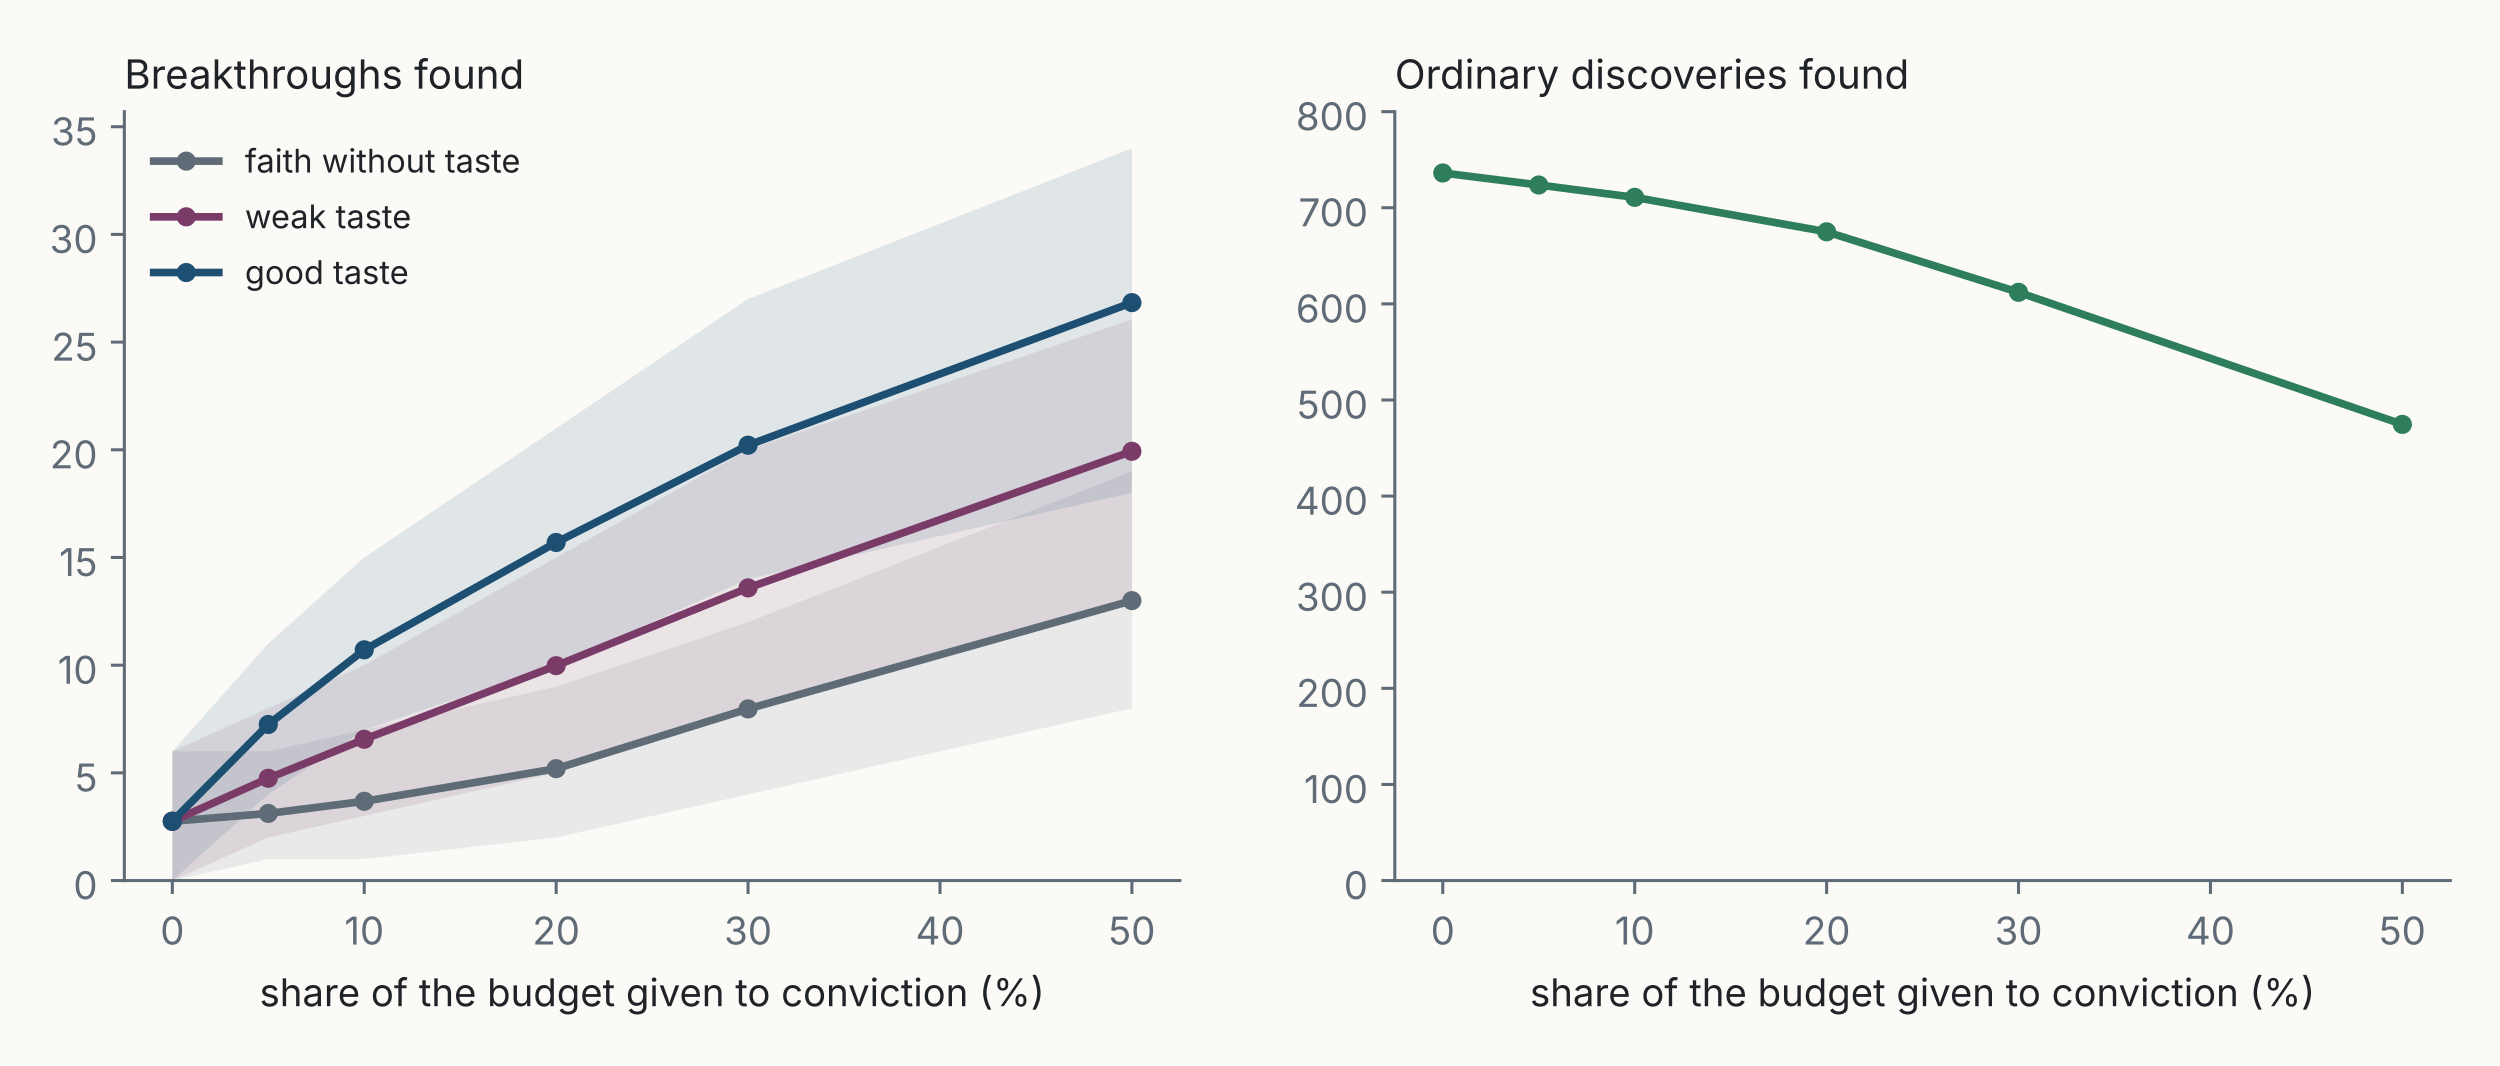
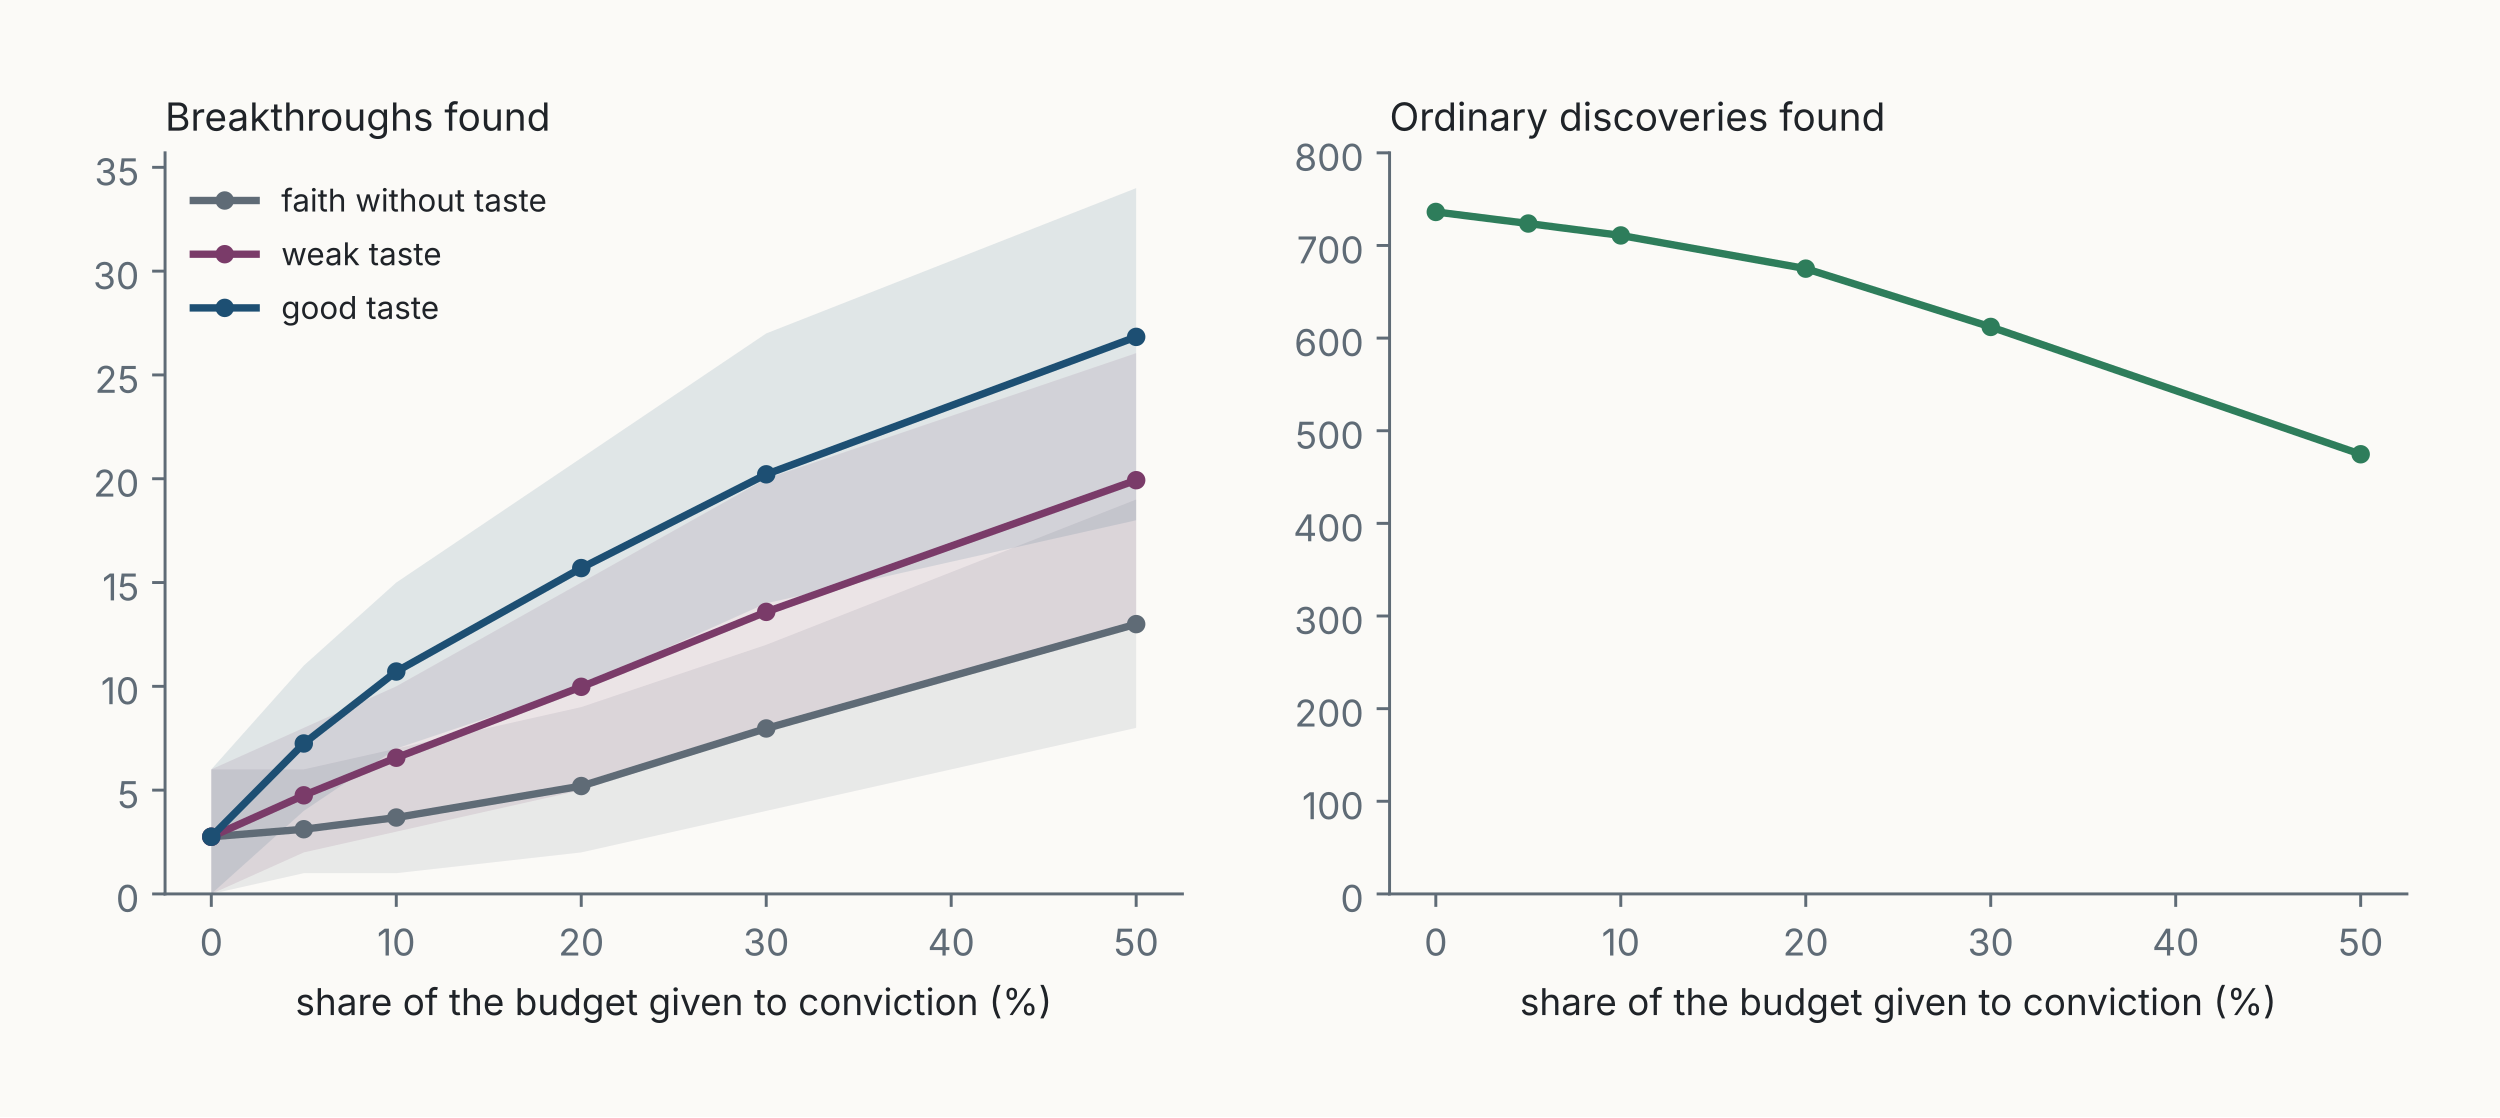
- <svg xmlns="http://www.w3.org/2000/svg" xmlns:xlink="http://www.w3.org/1999/xlink" width="652.318pt" height="277.92pt" viewBox="0 0 652.318 277.92" version="1.1">
+ <svg xmlns="http://www.w3.org/2000/svg" xmlns:xlink="http://www.w3.org/1999/xlink" width="676.798pt" height="302.4pt" viewBox="0 0 676.798 302.4" version="1.1">
  <defs>
    <style type="text/css">*{stroke-linejoin: round; stroke-linecap: butt}</style>
  </defs>
  <g id="figure_1">
    <g id="patch_1">
-       <path d="M 0 277.92  L 652.318 277.92  L 652.318 0  L 0 0  z " style="fill: #fbfaf7" />
+       <path d="M 0 302.4  L 676.798 302.4  L 676.798 0  L 0 0  z " style="fill: #fbfaf7" />
    </g>
    <g id="axes_1">
      <g id="patch_2">
-         <path d="M 32.446 229.761  L 307.862 229.761  L 307.862 29.132  L 32.446 29.132  z " style="fill: #fbfaf7" />
+         <path d="M 44.686 242.001  L 320.102 242.001  L 320.102 41.372  L 44.686 41.372  z " style="fill: #fbfaf7" />
      </g>
      <g id="FillBetweenPolyCollection_1">
        <defs>
-           <path id="m426c72fc59" d="M 44.965 -81.878  L 44.965 -48.159  L 70.003 -53.779  L 95.041 -53.779  L 145.116 -59.399  L 195.192 -70.639  L 295.343 -93.118  L 295.343 -154.937  L 295.343 -154.937  L 195.192 -115.598  L 145.116 -98.738  L 95.041 -87.498  L 70.003 -81.878  L 44.965 -81.878  z " />
-         </defs>
-         <g clip-path="url(#p0935746654)">
-           <use xlink:href="#m426c72fc59" x="0" y="277.92" style="fill: #5f6b76; fill-opacity: 0.12" />
+           <path id="me71c061085" d="M 57.205 -94.118  L 57.205 -60.399  L 82.243 -66.019  L 107.281 -66.019  L 157.356 -71.639  L 207.432 -82.879  L 307.583 -105.358  L 307.583 -167.177  L 307.583 -167.177  L 207.432 -127.838  L 157.356 -110.978  L 107.281 -99.738  L 82.243 -94.118  L 57.205 -94.118  z " />
+         </defs>
+         <g clip-path="url(#p025488b2bb)">
+           <use xlink:href="#me71c061085" x="0" y="302.4" style="fill: #5f6b76; fill-opacity: 0.12" />
        </g>
      </g>
      <g id="FillBetweenPolyCollection_2">
        <defs>
-           <path id="mf9f74567ad" d="M 44.965 -81.878  L 44.965 -48.159  L 70.003 -59.399  L 95.041 -65.019  L 145.116 -76.259  L 195.192 -93.118  L 295.343 -121.217  L 295.343 -194.557  L 295.343 -194.557  L 195.192 -160.556  L 145.116 -132.457  L 95.041 -104.358  L 70.003 -93.118  L 44.965 -81.878  z " />
-         </defs>
-         <g clip-path="url(#p0935746654)">
-           <use xlink:href="#mf9f74567ad" x="0" y="277.92" style="fill: #7a3b69; fill-opacity: 0.12" />
+           <path id="m6c7e12fc9a" d="M 57.205 -94.118  L 57.205 -60.399  L 82.243 -71.639  L 107.281 -77.259  L 157.356 -88.499  L 207.432 -105.358  L 307.583 -133.457  L 307.583 -206.797  L 307.583 -206.797  L 207.432 -172.796  L 157.356 -144.697  L 107.281 -116.598  L 82.243 -105.358  L 57.205 -94.118  z " />
+         </defs>
+         <g clip-path="url(#p025488b2bb)">
+           <use xlink:href="#m6c7e12fc9a" x="0" y="302.4" style="fill: #7a3b69; fill-opacity: 0.12" />
        </g>
      </g>
      <g id="FillBetweenPolyCollection_3">
        <defs>
-           <path id="m67034ed2db" d="M 44.965 -81.878  L 44.965 -48.159  L 70.003 -70.639  L 95.041 -87.498  L 145.116 -104.358  L 195.192 -126.837  L 295.343 -149.317  L 295.343 -239.234  L 295.343 -239.234  L 195.192 -199.895  L 145.116 -166.176  L 95.041 -132.457  L 70.003 -109.978  L 44.965 -81.878  z " />
-         </defs>
-         <g clip-path="url(#p0935746654)">
-           <use xlink:href="#m67034ed2db" x="0" y="277.92" style="fill: #1d4f73; fill-opacity: 0.12" />
+           <path id="m516d0ed588" d="M 57.205 -94.118  L 57.205 -60.399  L 82.243 -82.879  L 107.281 -99.738  L 157.356 -116.598  L 207.432 -139.077  L 307.583 -161.557  L 307.583 -251.474  L 307.583 -251.474  L 207.432 -212.135  L 157.356 -178.416  L 107.281 -144.697  L 82.243 -122.218  L 57.205 -94.118  z " />
+         </defs>
+         <g clip-path="url(#p025488b2bb)">
+           <use xlink:href="#m516d0ed588" x="0" y="302.4" style="fill: #1d4f73; fill-opacity: 0.12" />
        </g>
      </g>
      <g id="matplotlib.axis_1">
        <g id="xtick_1">
          <g id="line2d_1">
            <defs>
-               <path id="mf5249401ca" d="M 0 0  L 0 3.5  " style="stroke: #5f6b76; stroke-width: 0.8" />
+               <path id="m1db7d678d1" d="M 0 0  L 0 3.5  " style="stroke: #5f6b76; stroke-width: 0.8" />
            </defs>
            <g>
-               <use xlink:href="#mf5249401ca" x="44.965" y="229.761" style="fill: #5f6b76; stroke: #5f6b76; stroke-width: 0.8" />
+               <use xlink:href="#m1db7d678d1" x="57.205" y="242.001" style="fill: #5f6b76; stroke: #5f6b76; stroke-width: 0.8" />
            </g>
          </g>
          <g id="text_1">
-             <text style="font-size: 10px; font-family: 'Inter'; text-anchor: middle; fill: #5f6b76" x="44.965" y="246.448" transform="rotate(-0 44.96486 246.4483)">0</text>
+             <text style="font-size: 10px; font-family: 'Inter'; text-anchor: middle; fill: #5f6b76" x="57.205" y="258.688" transform="rotate(-0 57.20486 258.6883)">0</text>
          </g>
        </g>
        <g id="xtick_2">
          <g id="line2d_2">
            <g>
-               <use xlink:href="#mf5249401ca" x="95.041" y="229.761" style="fill: #5f6b76; stroke: #5f6b76; stroke-width: 0.8" />
+               <use xlink:href="#m1db7d678d1" x="107.281" y="242.001" style="fill: #5f6b76; stroke: #5f6b76; stroke-width: 0.8" />
            </g>
          </g>
          <g id="text_2">
-             <text style="font-size: 10px; font-family: 'Inter'; text-anchor: middle; fill: #5f6b76" x="95.041" y="246.448" transform="rotate(-0 95.04054 246.4483)">10</text>
+             <text style="font-size: 10px; font-family: 'Inter'; text-anchor: middle; fill: #5f6b76" x="107.281" y="258.688" transform="rotate(-0 107.2805 258.6883)">10</text>
          </g>
        </g>
        <g id="xtick_3">
          <g id="line2d_3">
            <g>
-               <use xlink:href="#mf5249401ca" x="145.116" y="229.761" style="fill: #5f6b76; stroke: #5f6b76; stroke-width: 0.8" />
+               <use xlink:href="#m1db7d678d1" x="157.356" y="242.001" style="fill: #5f6b76; stroke: #5f6b76; stroke-width: 0.8" />
            </g>
          </g>
          <g id="text_3">
-             <text style="font-size: 10px; font-family: 'Inter'; text-anchor: middle; fill: #5f6b76" x="145.116" y="246.448" transform="rotate(-0 145.1162 246.4483)">20</text>
+             <text style="font-size: 10px; font-family: 'Inter'; text-anchor: middle; fill: #5f6b76" x="157.356" y="258.688" transform="rotate(-0 157.3562 258.6883)">20</text>
          </g>
        </g>
        <g id="xtick_4">
          <g id="line2d_4">
            <g>
-               <use xlink:href="#mf5249401ca" x="195.192" y="229.761" style="fill: #5f6b76; stroke: #5f6b76; stroke-width: 0.8" />
+               <use xlink:href="#m1db7d678d1" x="207.432" y="242.001" style="fill: #5f6b76; stroke: #5f6b76; stroke-width: 0.8" />
            </g>
          </g>
          <g id="text_4">
-             <text style="font-size: 10px; font-family: 'Inter'; text-anchor: middle; fill: #5f6b76" x="195.192" y="246.448" transform="rotate(-0 195.1919 246.4483)">30</text>
+             <text style="font-size: 10px; font-family: 'Inter'; text-anchor: middle; fill: #5f6b76" x="207.432" y="258.688" transform="rotate(-0 207.4319 258.6883)">30</text>
          </g>
        </g>
        <g id="xtick_5">
          <g id="line2d_5">
            <g>
-               <use xlink:href="#mf5249401ca" x="245.268" y="229.761" style="fill: #5f6b76; stroke: #5f6b76; stroke-width: 0.8" />
+               <use xlink:href="#m1db7d678d1" x="257.508" y="242.001" style="fill: #5f6b76; stroke: #5f6b76; stroke-width: 0.8" />
            </g>
          </g>
          <g id="text_5">
-             <text style="font-size: 10px; font-family: 'Inter'; text-anchor: middle; fill: #5f6b76" x="245.268" y="246.448" transform="rotate(-0 245.2676 246.4483)">40</text>
+             <text style="font-size: 10px; font-family: 'Inter'; text-anchor: middle; fill: #5f6b76" x="257.508" y="258.688" transform="rotate(-0 257.5076 258.6883)">40</text>
          </g>
        </g>
        <g id="xtick_6">
          <g id="line2d_6">
            <g>
-               <use xlink:href="#mf5249401ca" x="295.343" y="229.761" style="fill: #5f6b76; stroke: #5f6b76; stroke-width: 0.8" />
+               <use xlink:href="#m1db7d678d1" x="307.583" y="242.001" style="fill: #5f6b76; stroke: #5f6b76; stroke-width: 0.8" />
            </g>
          </g>
          <g id="text_6">
-             <text style="font-size: 10px; font-family: 'Inter'; text-anchor: middle; fill: #5f6b76" x="295.343" y="246.448" transform="rotate(-0 295.3433 246.4483)">50</text>
+             <text style="font-size: 10px; font-family: 'Inter'; text-anchor: middle; fill: #5f6b76" x="307.583" y="258.688" transform="rotate(-0 307.5833 258.6883)">50</text>
          </g>
        </g>
        <g id="text_7">
-           <text style="font-size: 10px; font-family: 'Inter'; text-anchor: middle; fill: #1f2328" x="170.154" y="262.548" transform="rotate(-0 170.1541 262.5479)">share of the budget given to conviction (%)</text>
+           <text style="font-size: 10px; font-family: 'Inter'; text-anchor: middle; fill: #1f2328" x="182.394" y="274.788" transform="rotate(-0 182.3941 274.7879)">share of the budget given to conviction (%)</text>
        </g>
      </g>
      <g id="matplotlib.axis_2">
        <g id="ytick_1">
          <g id="line2d_7">
            <defs>
-               <path id="m50a1390edb" d="M 0 0  L -3.5 0  " style="stroke: #5f6b76; stroke-width: 0.8" />
+               <path id="mc564dad9e4" d="M 0 0  L -3.5 0  " style="stroke: #5f6b76; stroke-width: 0.8" />
            </defs>
            <g>
-               <use xlink:href="#m50a1390edb" x="32.446" y="229.761" style="fill: #5f6b76; stroke: #5f6b76; stroke-width: 0.8" />
+               <use xlink:href="#mc564dad9e4" x="44.686" y="242.001" style="fill: #5f6b76; stroke: #5f6b76; stroke-width: 0.8" />
            </g>
          </g>
          <g id="text_8">
-             <text style="font-size: 10px; font-family: 'Inter'; text-anchor: end; fill: #5f6b76" x="25.446" y="234.605" transform="rotate(-0 25.44594 234.6045)">0</text>
+             <text style="font-size: 10px; font-family: 'Inter'; text-anchor: end; fill: #5f6b76" x="37.686" y="246.845" transform="rotate(-0 37.68594 246.8445)">0</text>
          </g>
        </g>
        <g id="ytick_2">
          <g id="line2d_8">
            <g>
-               <use xlink:href="#m50a1390edb" x="32.446" y="201.661" style="fill: #5f6b76; stroke: #5f6b76; stroke-width: 0.8" />
+               <use xlink:href="#mc564dad9e4" x="44.686" y="213.901" style="fill: #5f6b76; stroke: #5f6b76; stroke-width: 0.8" />
            </g>
          </g>
          <g id="text_9">
-             <text style="font-size: 10px; font-family: 'Inter'; text-anchor: end; fill: #5f6b76" x="25.446" y="206.505" transform="rotate(-0 25.44594 206.5052)">5</text>
+             <text style="font-size: 10px; font-family: 'Inter'; text-anchor: end; fill: #5f6b76" x="37.686" y="218.745" transform="rotate(-0 37.68594 218.7452)">5</text>
          </g>
        </g>
        <g id="ytick_3">
          <g id="line2d_9">
            <g>
-               <use xlink:href="#m50a1390edb" x="32.446" y="173.562" style="fill: #5f6b76; stroke: #5f6b76; stroke-width: 0.8" />
+               <use xlink:href="#mc564dad9e4" x="44.686" y="185.802" style="fill: #5f6b76; stroke: #5f6b76; stroke-width: 0.8" />
            </g>
          </g>
          <g id="text_10">
-             <text style="font-size: 10px; font-family: 'Inter'; text-anchor: end; fill: #5f6b76" x="25.446" y="178.406" transform="rotate(-0 25.44594 178.406)">10</text>
+             <text style="font-size: 10px; font-family: 'Inter'; text-anchor: end; fill: #5f6b76" x="37.686" y="190.646" transform="rotate(-0 37.68594 190.646)">10</text>
          </g>
        </g>
        <g id="ytick_4">
          <g id="line2d_10">
            <g>
-               <use xlink:href="#m50a1390edb" x="32.446" y="145.463" style="fill: #5f6b76; stroke: #5f6b76; stroke-width: 0.8" />
+               <use xlink:href="#mc564dad9e4" x="44.686" y="157.703" style="fill: #5f6b76; stroke: #5f6b76; stroke-width: 0.8" />
            </g>
          </g>
          <g id="text_11">
-             <text style="font-size: 10px; font-family: 'Inter'; text-anchor: end; fill: #5f6b76" x="25.446" y="150.307" transform="rotate(-0 25.44594 150.3067)">15</text>
+             <text style="font-size: 10px; font-family: 'Inter'; text-anchor: end; fill: #5f6b76" x="37.686" y="162.547" transform="rotate(-0 37.68594 162.5467)">15</text>
          </g>
        </g>
        <g id="ytick_5">
          <g id="line2d_11">
            <g>
-               <use xlink:href="#m50a1390edb" x="32.446" y="117.364" style="fill: #5f6b76; stroke: #5f6b76; stroke-width: 0.8" />
+               <use xlink:href="#mc564dad9e4" x="44.686" y="129.604" style="fill: #5f6b76; stroke: #5f6b76; stroke-width: 0.8" />
            </g>
          </g>
          <g id="text_12">
-             <text style="font-size: 10px; font-family: 'Inter'; text-anchor: end; fill: #5f6b76" x="25.446" y="122.207" transform="rotate(-0 25.44594 122.2074)">20</text>
+             <text style="font-size: 10px; font-family: 'Inter'; text-anchor: end; fill: #5f6b76" x="37.686" y="134.447" transform="rotate(-0 37.68594 134.4474)">20</text>
          </g>
        </g>
        <g id="ytick_6">
          <g id="line2d_12">
            <g>
-               <use xlink:href="#m50a1390edb" x="32.446" y="89.264" style="fill: #5f6b76; stroke: #5f6b76; stroke-width: 0.8" />
+               <use xlink:href="#mc564dad9e4" x="44.686" y="101.504" style="fill: #5f6b76; stroke: #5f6b76; stroke-width: 0.8" />
            </g>
          </g>
          <g id="text_13">
-             <text style="font-size: 10px; font-family: 'Inter'; text-anchor: end; fill: #5f6b76" x="25.446" y="94.108" transform="rotate(-0 25.44594 94.1081)">25</text>
+             <text style="font-size: 10px; font-family: 'Inter'; text-anchor: end; fill: #5f6b76" x="37.686" y="106.348" transform="rotate(-0 37.68594 106.3481)">25</text>
          </g>
        </g>
        <g id="ytick_7">
          <g id="line2d_13">
            <g>
-               <use xlink:href="#m50a1390edb" x="32.446" y="61.165" style="fill: #5f6b76; stroke: #5f6b76; stroke-width: 0.8" />
+               <use xlink:href="#mc564dad9e4" x="44.686" y="73.405" style="fill: #5f6b76; stroke: #5f6b76; stroke-width: 0.8" />
            </g>
          </g>
          <g id="text_14">
-             <text style="font-size: 10px; font-family: 'Inter'; text-anchor: end; fill: #5f6b76" x="25.446" y="66.009" transform="rotate(-0 25.44594 66.00881)">30</text>
+             <text style="font-size: 10px; font-family: 'Inter'; text-anchor: end; fill: #5f6b76" x="37.686" y="78.249" transform="rotate(-0 37.68594 78.24881)">30</text>
          </g>
        </g>
        <g id="ytick_8">
          <g id="line2d_14">
            <g>
-               <use xlink:href="#m50a1390edb" x="32.446" y="33.066" style="fill: #5f6b76; stroke: #5f6b76; stroke-width: 0.8" />
+               <use xlink:href="#mc564dad9e4" x="44.686" y="45.306" style="fill: #5f6b76; stroke: #5f6b76; stroke-width: 0.8" />
            </g>
          </g>
          <g id="text_15">
-             <text style="font-size: 10px; font-family: 'Inter'; text-anchor: end; fill: #5f6b76" x="25.446" y="37.91" transform="rotate(-0 25.44594 37.90953)">35</text>
+             <text style="font-size: 10px; font-family: 'Inter'; text-anchor: end; fill: #5f6b76" x="37.686" y="50.15" transform="rotate(-0 37.68594 50.14952)">35</text>
          </g>
        </g>
      </g>
      <g id="line2d_15">
-         <path d="M 44.965 214.287  L 70.003 212.246  L 95.041 209.08  L 145.116 200.556  L 195.192 184.971  L 295.343 156.721  " clip-path="url(#p0935746654)" style="fill: none; stroke: #5f6b76; stroke-width: 2; stroke-linecap: square" />
-         <defs>
-           <path id="m932728f548" d="M 0 2  C 0.53 2 1.039 1.789 1.414 1.414  C 1.789 1.039 2 0.53 2 0  C 2 -0.53 1.789 -1.039 1.414 -1.414  C 1.039 -1.789 0.53 -2 0 -2  C -0.53 -2 -1.039 -1.789 -1.414 -1.414  C -1.789 -1.039 -2 -0.53 -2 0  C -2 0.53 -1.789 1.039 -1.414 1.414  C -1.039 1.789 -0.53 2 0 2  z " style="stroke: #5f6b76" />
-         </defs>
-         <g clip-path="url(#p0935746654)">
-           <use xlink:href="#m932728f548" x="44.965" y="214.287" style="fill: #5f6b76; stroke: #5f6b76" />
-           <use xlink:href="#m932728f548" x="70.003" y="212.246" style="fill: #5f6b76; stroke: #5f6b76" />
-           <use xlink:href="#m932728f548" x="95.041" y="209.08" style="fill: #5f6b76; stroke: #5f6b76" />
-           <use xlink:href="#m932728f548" x="145.116" y="200.556" style="fill: #5f6b76; stroke: #5f6b76" />
-           <use xlink:href="#m932728f548" x="195.192" y="184.971" style="fill: #5f6b76; stroke: #5f6b76" />
-           <use xlink:href="#m932728f548" x="295.343" y="156.721" style="fill: #5f6b76; stroke: #5f6b76" />
+         <path d="M 57.205 226.527  L 82.243 224.486  L 107.281 221.32  L 157.356 212.796  L 207.432 197.211  L 307.583 168.961  " clip-path="url(#p025488b2bb)" style="fill: none; stroke: #5f6b76; stroke-width: 2; stroke-linecap: square" />
+         <defs>
+           <path id="m53716e96f0" d="M 0 2  C 0.53 2 1.039 1.789 1.414 1.414  C 1.789 1.039 2 0.53 2 0  C 2 -0.53 1.789 -1.039 1.414 -1.414  C 1.039 -1.789 0.53 -2 0 -2  C -0.53 -2 -1.039 -1.789 -1.414 -1.414  C -1.789 -1.039 -2 -0.53 -2 0  C -2 0.53 -1.789 1.039 -1.414 1.414  C -1.039 1.789 -0.53 2 0 2  z " style="stroke: #5f6b76" />
+         </defs>
+         <g clip-path="url(#p025488b2bb)">
+           <use xlink:href="#m53716e96f0" x="57.205" y="226.527" style="fill: #5f6b76; stroke: #5f6b76" />
+           <use xlink:href="#m53716e96f0" x="82.243" y="224.486" style="fill: #5f6b76; stroke: #5f6b76" />
+           <use xlink:href="#m53716e96f0" x="107.281" y="221.32" style="fill: #5f6b76; stroke: #5f6b76" />
+           <use xlink:href="#m53716e96f0" x="157.356" y="212.796" style="fill: #5f6b76; stroke: #5f6b76" />
+           <use xlink:href="#m53716e96f0" x="207.432" y="197.211" style="fill: #5f6b76; stroke: #5f6b76" />
+           <use xlink:href="#m53716e96f0" x="307.583" y="168.961" style="fill: #5f6b76; stroke: #5f6b76" />
        </g>
      </g>
      <g id="line2d_16">
-         <path d="M 44.965 214.287  L 70.003 203.066  L 95.041 192.895  L 145.116 173.693  L 195.192 153.406  L 295.343 117.757  " clip-path="url(#p0935746654)" style="fill: none; stroke: #7a3b69; stroke-width: 2; stroke-linecap: square" />
-         <defs>
-           <path id="mcf936c39f9" d="M 0 2  C 0.53 2 1.039 1.789 1.414 1.414  C 1.789 1.039 2 0.53 2 0  C 2 -0.53 1.789 -1.039 1.414 -1.414  C 1.039 -1.789 0.53 -2 0 -2  C -0.53 -2 -1.039 -1.789 -1.414 -1.414  C -1.789 -1.039 -2 -0.53 -2 0  C -2 0.53 -1.789 1.039 -1.414 1.414  C -1.039 1.789 -0.53 2 0 2  z " style="stroke: #7a3b69" />
-         </defs>
-         <g clip-path="url(#p0935746654)">
-           <use xlink:href="#mcf936c39f9" x="44.965" y="214.287" style="fill: #7a3b69; stroke: #7a3b69" />
-           <use xlink:href="#mcf936c39f9" x="70.003" y="203.066" style="fill: #7a3b69; stroke: #7a3b69" />
-           <use xlink:href="#mcf936c39f9" x="95.041" y="192.895" style="fill: #7a3b69; stroke: #7a3b69" />
-           <use xlink:href="#mcf936c39f9" x="145.116" y="173.693" style="fill: #7a3b69; stroke: #7a3b69" />
-           <use xlink:href="#mcf936c39f9" x="195.192" y="153.406" style="fill: #7a3b69; stroke: #7a3b69" />
-           <use xlink:href="#mcf936c39f9" x="295.343" y="117.757" style="fill: #7a3b69; stroke: #7a3b69" />
+         <path d="M 57.205 226.527  L 82.243 215.306  L 107.281 205.135  L 157.356 185.933  L 207.432 165.646  L 307.583 129.997  " clip-path="url(#p025488b2bb)" style="fill: none; stroke: #7a3b69; stroke-width: 2; stroke-linecap: square" />
+         <defs>
+           <path id="m289b4a97e2" d="M 0 2  C 0.53 2 1.039 1.789 1.414 1.414  C 1.789 1.039 2 0.53 2 0  C 2 -0.53 1.789 -1.039 1.414 -1.414  C 1.039 -1.789 0.53 -2 0 -2  C -0.53 -2 -1.039 -1.789 -1.414 -1.414  C -1.789 -1.039 -2 -0.53 -2 0  C -2 0.53 -1.789 1.039 -1.414 1.414  C -1.039 1.789 -0.53 2 0 2  z " style="stroke: #7a3b69" />
+         </defs>
+         <g clip-path="url(#p025488b2bb)">
+           <use xlink:href="#m289b4a97e2" x="57.205" y="226.527" style="fill: #7a3b69; stroke: #7a3b69" />
+           <use xlink:href="#m289b4a97e2" x="82.243" y="215.306" style="fill: #7a3b69; stroke: #7a3b69" />
+           <use xlink:href="#m289b4a97e2" x="107.281" y="205.135" style="fill: #7a3b69; stroke: #7a3b69" />
+           <use xlink:href="#m289b4a97e2" x="157.356" y="185.933" style="fill: #7a3b69; stroke: #7a3b69" />
+           <use xlink:href="#m289b4a97e2" x="207.432" y="165.646" style="fill: #7a3b69; stroke: #7a3b69" />
+           <use xlink:href="#m289b4a97e2" x="307.583" y="129.997" style="fill: #7a3b69; stroke: #7a3b69" />
        </g>
      </g>
      <g id="line2d_17">
-         <path d="M 44.965 214.287  L 70.003 189.036  L 95.041 169.553  L 145.116 141.548  L 195.192 116.165  L 295.343 78.961  " clip-path="url(#p0935746654)" style="fill: none; stroke: #1d4f73; stroke-width: 2; stroke-linecap: square" />
-         <defs>
-           <path id="mb4eb11163a" d="M 0 2  C 0.53 2 1.039 1.789 1.414 1.414  C 1.789 1.039 2 0.53 2 0  C 2 -0.53 1.789 -1.039 1.414 -1.414  C 1.039 -1.789 0.53 -2 0 -2  C -0.53 -2 -1.039 -1.789 -1.414 -1.414  C -1.789 -1.039 -2 -0.53 -2 0  C -2 0.53 -1.789 1.039 -1.414 1.414  C -1.039 1.789 -0.53 2 0 2  z " style="stroke: #1d4f73" />
-         </defs>
-         <g clip-path="url(#p0935746654)">
-           <use xlink:href="#mb4eb11163a" x="44.965" y="214.287" style="fill: #1d4f73; stroke: #1d4f73" />
-           <use xlink:href="#mb4eb11163a" x="70.003" y="189.036" style="fill: #1d4f73; stroke: #1d4f73" />
-           <use xlink:href="#mb4eb11163a" x="95.041" y="169.553" style="fill: #1d4f73; stroke: #1d4f73" />
-           <use xlink:href="#mb4eb11163a" x="145.116" y="141.548" style="fill: #1d4f73; stroke: #1d4f73" />
-           <use xlink:href="#mb4eb11163a" x="195.192" y="116.165" style="fill: #1d4f73; stroke: #1d4f73" />
-           <use xlink:href="#mb4eb11163a" x="295.343" y="78.961" style="fill: #1d4f73; stroke: #1d4f73" />
+         <path d="M 57.205 226.527  L 82.243 201.276  L 107.281 181.793  L 157.356 153.788  L 207.432 128.405  L 307.583 91.201  " clip-path="url(#p025488b2bb)" style="fill: none; stroke: #1d4f73; stroke-width: 2; stroke-linecap: square" />
+         <defs>
+           <path id="m2efa7969ac" d="M 0 2  C 0.53 2 1.039 1.789 1.414 1.414  C 1.789 1.039 2 0.53 2 0  C 2 -0.53 1.789 -1.039 1.414 -1.414  C 1.039 -1.789 0.53 -2 0 -2  C -0.53 -2 -1.039 -1.789 -1.414 -1.414  C -1.789 -1.039 -2 -0.53 -2 0  C -2 0.53 -1.789 1.039 -1.414 1.414  C -1.039 1.789 -0.53 2 0 2  z " style="stroke: #1d4f73" />
+         </defs>
+         <g clip-path="url(#p025488b2bb)">
+           <use xlink:href="#m2efa7969ac" x="57.205" y="226.527" style="fill: #1d4f73; stroke: #1d4f73" />
+           <use xlink:href="#m2efa7969ac" x="82.243" y="201.276" style="fill: #1d4f73; stroke: #1d4f73" />
+           <use xlink:href="#m2efa7969ac" x="107.281" y="181.793" style="fill: #1d4f73; stroke: #1d4f73" />
+           <use xlink:href="#m2efa7969ac" x="157.356" y="153.788" style="fill: #1d4f73; stroke: #1d4f73" />
+           <use xlink:href="#m2efa7969ac" x="207.432" y="128.405" style="fill: #1d4f73; stroke: #1d4f73" />
+           <use xlink:href="#m2efa7969ac" x="307.583" y="91.201" style="fill: #1d4f73; stroke: #1d4f73" />
        </g>
      </g>
      <g id="patch_3">
-         <path d="M 32.446 229.761  L 32.446 29.132  " style="fill: none; stroke: #5f6b76; stroke-width: 0.8; stroke-linejoin: miter; stroke-linecap: square" />
+         <path d="M 44.686 242.001  L 44.686 41.372  " style="fill: none; stroke: #5f6b76; stroke-width: 0.8; stroke-linejoin: miter; stroke-linecap: square" />
      </g>
      <g id="patch_4">
-         <path d="M 32.446 229.761  L 307.862 229.761  " style="fill: none; stroke: #5f6b76; stroke-width: 0.8; stroke-linejoin: miter; stroke-linecap: square" />
+         <path d="M 44.686 242.001  L 320.102 242.001  " style="fill: none; stroke: #5f6b76; stroke-width: 0.8; stroke-linejoin: miter; stroke-linecap: square" />
      </g>
      <g id="text_16">
-         <text style="font-size: 10.5px; font-family: 'Inter'; text-anchor: start; fill: #1f2328" x="32.446" y="23.132" transform="rotate(-0 32.44594 23.13188)">Breakthroughs found</text>
+         <text style="font-size: 10.5px; font-family: 'Inter'; text-anchor: start; fill: #1f2328" x="44.686" y="35.372" transform="rotate(-0 44.68594 35.37188)">Breakthroughs found</text>
      </g>
      <g id="legend_1">
        <g id="line2d_18">
-           <path d="M 40.096 42.041  L 48.596 42.041  L 57.096 42.041  " style="fill: none; stroke: #5f6b76; stroke-width: 2; stroke-linecap: square" />
+           <path d="M 52.336 54.281  L 60.836 54.281  L 69.336 54.281  " style="fill: none; stroke: #5f6b76; stroke-width: 2; stroke-linecap: square" />
          <g>
-             <use xlink:href="#m932728f548" x="48.596" y="42.041" style="fill: #5f6b76; stroke: #5f6b76" />
+             <use xlink:href="#m53716e96f0" x="60.836" y="54.281" style="fill: #5f6b76; stroke: #5f6b76" />
          </g>
        </g>
        <g id="text_17">
-           <text style="font-size: 8.5px; font-family: 'Inter'; text-anchor: start; fill: #1f2328" x="63.896" y="45.016" transform="rotate(-0 63.89594 45.01625)">faith without taste</text>
+           <text style="font-size: 8.5px; font-family: 'Inter'; text-anchor: start; fill: #1f2328" x="76.136" y="57.256" transform="rotate(-0 76.13594 57.25625)">faith without taste</text>
        </g>
        <g id="line2d_19">
-           <path d="M 40.096 56.576  L 48.596 56.576  L 57.096 56.576  " style="fill: none; stroke: #7a3b69; stroke-width: 2; stroke-linecap: square" />
+           <path d="M 52.336 68.816  L 60.836 68.816  L 69.336 68.816  " style="fill: none; stroke: #7a3b69; stroke-width: 2; stroke-linecap: square" />
          <g>
-             <use xlink:href="#mcf936c39f9" x="48.596" y="56.576" style="fill: #7a3b69; stroke: #7a3b69" />
+             <use xlink:href="#m289b4a97e2" x="60.836" y="68.816" style="fill: #7a3b69; stroke: #7a3b69" />
          </g>
        </g>
        <g id="text_18">
-           <text style="font-size: 8.5px; font-family: 'Inter'; text-anchor: start; fill: #1f2328" x="63.896" y="59.551" transform="rotate(-0 63.89594 59.55092)">weak taste</text>
+           <text style="font-size: 8.5px; font-family: 'Inter'; text-anchor: start; fill: #1f2328" x="76.136" y="71.791" transform="rotate(-0 76.13594 71.79092)">weak taste</text>
        </g>
        <g id="line2d_20">
-           <path d="M 40.096 71.111  L 48.596 71.111  L 57.096 71.111  " style="fill: none; stroke: #1d4f73; stroke-width: 2; stroke-linecap: square" />
+           <path d="M 52.336 83.351  L 60.836 83.351  L 69.336 83.351  " style="fill: none; stroke: #1d4f73; stroke-width: 2; stroke-linecap: square" />
          <g>
-             <use xlink:href="#mb4eb11163a" x="48.596" y="71.111" style="fill: #1d4f73; stroke: #1d4f73" />
+             <use xlink:href="#m2efa7969ac" x="60.836" y="83.351" style="fill: #1d4f73; stroke: #1d4f73" />
          </g>
        </g>
        <g id="text_19">
-           <text style="font-size: 8.5px; font-family: 'Inter'; text-anchor: start; fill: #1f2328" x="63.896" y="74.086" transform="rotate(-0 63.89594 74.08559)">good taste</text>
+           <text style="font-size: 8.5px; font-family: 'Inter'; text-anchor: start; fill: #1f2328" x="76.136" y="86.326" transform="rotate(-0 76.13594 86.32559)">good taste</text>
        </g>
      </g>
    </g>
    <g id="axes_2">
      <g id="patch_5">
-         <path d="M 363.942 229.761  L 639.358 229.761  L 639.358 29.132  L 363.942 29.132  z " style="fill: #fbfaf7" />
+         <path d="M 376.182 242.001  L 651.598 242.001  L 651.598 41.372  L 376.182 41.372  z " style="fill: #fbfaf7" />
      </g>
      <g id="matplotlib.axis_3">
        <g id="xtick_7">
          <g id="line2d_21">
            <g>
-               <use xlink:href="#mf5249401ca" x="376.461" y="229.761" style="fill: #5f6b76; stroke: #5f6b76; stroke-width: 0.8" />
+               <use xlink:href="#m1db7d678d1" x="388.701" y="242.001" style="fill: #5f6b76; stroke: #5f6b76; stroke-width: 0.8" />
            </g>
          </g>
          <g id="text_20">
-             <text style="font-size: 10px; font-family: 'Inter'; text-anchor: middle; fill: #5f6b76" x="376.461" y="246.448" transform="rotate(-0 376.4611 246.4483)">0</text>
+             <text style="font-size: 10px; font-family: 'Inter'; text-anchor: middle; fill: #5f6b76" x="388.701" y="258.688" transform="rotate(-0 388.7011 258.6883)">0</text>
          </g>
        </g>
        <g id="xtick_8">
          <g id="line2d_22">
            <g>
-               <use xlink:href="#mf5249401ca" x="426.537" y="229.761" style="fill: #5f6b76; stroke: #5f6b76; stroke-width: 0.8" />
+               <use xlink:href="#m1db7d678d1" x="438.777" y="242.001" style="fill: #5f6b76; stroke: #5f6b76; stroke-width: 0.8" />
            </g>
          </g>
          <g id="text_21">
-             <text style="font-size: 10px; font-family: 'Inter'; text-anchor: middle; fill: #5f6b76" x="426.537" y="246.448" transform="rotate(-0 426.5368 246.4483)">10</text>
+             <text style="font-size: 10px; font-family: 'Inter'; text-anchor: middle; fill: #5f6b76" x="438.777" y="258.688" transform="rotate(-0 438.7768 258.6883)">10</text>
          </g>
        </g>
        <g id="xtick_9">
          <g id="line2d_23">
            <g>
-               <use xlink:href="#mf5249401ca" x="476.612" y="229.761" style="fill: #5f6b76; stroke: #5f6b76; stroke-width: 0.8" />
+               <use xlink:href="#m1db7d678d1" x="488.852" y="242.001" style="fill: #5f6b76; stroke: #5f6b76; stroke-width: 0.8" />
            </g>
          </g>
          <g id="text_22">
-             <text style="font-size: 10px; font-family: 'Inter'; text-anchor: middle; fill: #5f6b76" x="476.612" y="246.448" transform="rotate(-0 476.6125 246.4483)">20</text>
+             <text style="font-size: 10px; font-family: 'Inter'; text-anchor: middle; fill: #5f6b76" x="488.852" y="258.688" transform="rotate(-0 488.8525 258.6883)">20</text>
          </g>
        </g>
        <g id="xtick_10">
          <g id="line2d_24">
            <g>
-               <use xlink:href="#mf5249401ca" x="526.688" y="229.761" style="fill: #5f6b76; stroke: #5f6b76; stroke-width: 0.8" />
+               <use xlink:href="#m1db7d678d1" x="538.928" y="242.001" style="fill: #5f6b76; stroke: #5f6b76; stroke-width: 0.8" />
            </g>
          </g>
          <g id="text_23">
-             <text style="font-size: 10px; font-family: 'Inter'; text-anchor: middle; fill: #5f6b76" x="526.688" y="246.448" transform="rotate(-0 526.6882 246.4483)">30</text>
+             <text style="font-size: 10px; font-family: 'Inter'; text-anchor: middle; fill: #5f6b76" x="538.928" y="258.688" transform="rotate(-0 538.9282 258.6883)">30</text>
          </g>
        </g>
        <g id="xtick_11">
          <g id="line2d_25">
            <g>
-               <use xlink:href="#mf5249401ca" x="576.764" y="229.761" style="fill: #5f6b76; stroke: #5f6b76; stroke-width: 0.8" />
+               <use xlink:href="#m1db7d678d1" x="589.004" y="242.001" style="fill: #5f6b76; stroke: #5f6b76; stroke-width: 0.8" />
            </g>
          </g>
          <g id="text_24">
-             <text style="font-size: 10px; font-family: 'Inter'; text-anchor: middle; fill: #5f6b76" x="576.764" y="246.448" transform="rotate(-0 576.7638 246.4483)">40</text>
+             <text style="font-size: 10px; font-family: 'Inter'; text-anchor: middle; fill: #5f6b76" x="589.004" y="258.688" transform="rotate(-0 589.0038 258.6883)">40</text>
          </g>
        </g>
        <g id="xtick_12">
          <g id="line2d_26">
            <g>
-               <use xlink:href="#mf5249401ca" x="626.84" y="229.761" style="fill: #5f6b76; stroke: #5f6b76; stroke-width: 0.8" />
+               <use xlink:href="#m1db7d678d1" x="639.08" y="242.001" style="fill: #5f6b76; stroke: #5f6b76; stroke-width: 0.8" />
            </g>
          </g>
          <g id="text_25">
-             <text style="font-size: 10px; font-family: 'Inter'; text-anchor: middle; fill: #5f6b76" x="626.84" y="246.448" transform="rotate(-0 626.8395 246.4483)">50</text>
+             <text style="font-size: 10px; font-family: 'Inter'; text-anchor: middle; fill: #5f6b76" x="639.08" y="258.688" transform="rotate(-0 639.0795 258.6883)">50</text>
          </g>
        </g>
        <g id="text_26">
-           <text style="font-size: 10px; font-family: 'Inter'; text-anchor: middle; fill: #1f2328" x="501.65" y="262.548" transform="rotate(-0 501.6503 262.5479)">share of the budget given to conviction (%)</text>
+           <text style="font-size: 10px; font-family: 'Inter'; text-anchor: middle; fill: #1f2328" x="513.89" y="274.788" transform="rotate(-0 513.8903 274.7879)">share of the budget given to conviction (%)</text>
        </g>
      </g>
      <g id="matplotlib.axis_4">
        <g id="ytick_9">
          <g id="line2d_27">
            <g>
-               <use xlink:href="#m50a1390edb" x="363.942" y="229.761" style="fill: #5f6b76; stroke: #5f6b76; stroke-width: 0.8" />
+               <use xlink:href="#mc564dad9e4" x="376.182" y="242.001" style="fill: #5f6b76; stroke: #5f6b76; stroke-width: 0.8" />
            </g>
          </g>
          <g id="text_27">
-             <text style="font-size: 10px; font-family: 'Inter'; text-anchor: end; fill: #5f6b76" x="356.942" y="234.605" transform="rotate(-0 356.9422 234.6045)">0</text>
+             <text style="font-size: 10px; font-family: 'Inter'; text-anchor: end; fill: #5f6b76" x="369.182" y="246.845" transform="rotate(-0 369.1822 246.8445)">0</text>
          </g>
        </g>
        <g id="ytick_10">
          <g id="line2d_28">
            <g>
-               <use xlink:href="#m50a1390edb" x="363.942" y="204.682" style="fill: #5f6b76; stroke: #5f6b76; stroke-width: 0.8" />
+               <use xlink:href="#mc564dad9e4" x="376.182" y="216.922" style="fill: #5f6b76; stroke: #5f6b76; stroke-width: 0.8" />
            </g>
          </g>
          <g id="text_28">
-             <text style="font-size: 10px; font-family: 'Inter'; text-anchor: end; fill: #5f6b76" x="356.942" y="209.526" transform="rotate(-0 356.9422 209.5259)">100</text>
+             <text style="font-size: 10px; font-family: 'Inter'; text-anchor: end; fill: #5f6b76" x="369.182" y="221.766" transform="rotate(-0 369.1822 221.7659)">100</text>
          </g>
        </g>
        <g id="ytick_11">
          <g id="line2d_29">
            <g>
-               <use xlink:href="#m50a1390edb" x="363.942" y="179.604" style="fill: #5f6b76; stroke: #5f6b76; stroke-width: 0.8" />
+               <use xlink:href="#mc564dad9e4" x="376.182" y="191.844" style="fill: #5f6b76; stroke: #5f6b76; stroke-width: 0.8" />
            </g>
          </g>
          <g id="text_29">
-             <text style="font-size: 10px; font-family: 'Inter'; text-anchor: end; fill: #5f6b76" x="356.942" y="184.447" transform="rotate(-0 356.9422 184.4473)">200</text>
+             <text style="font-size: 10px; font-family: 'Inter'; text-anchor: end; fill: #5f6b76" x="369.182" y="196.687" transform="rotate(-0 369.1822 196.6873)">200</text>
          </g>
        </g>
        <g id="ytick_12">
          <g id="line2d_30">
            <g>
-               <use xlink:href="#m50a1390edb" x="363.942" y="154.525" style="fill: #5f6b76; stroke: #5f6b76; stroke-width: 0.8" />
+               <use xlink:href="#mc564dad9e4" x="376.182" y="166.765" style="fill: #5f6b76; stroke: #5f6b76; stroke-width: 0.8" />
            </g>
          </g>
          <g id="text_30">
-             <text style="font-size: 10px; font-family: 'Inter'; text-anchor: end; fill: #5f6b76" x="356.942" y="159.369" transform="rotate(-0 356.9422 159.3687)">300</text>
+             <text style="font-size: 10px; font-family: 'Inter'; text-anchor: end; fill: #5f6b76" x="369.182" y="171.609" transform="rotate(-0 369.1822 171.6087)">300</text>
          </g>
        </g>
        <g id="ytick_13">
          <g id="line2d_31">
            <g>
-               <use xlink:href="#m50a1390edb" x="363.942" y="129.446" style="fill: #5f6b76; stroke: #5f6b76; stroke-width: 0.8" />
+               <use xlink:href="#mc564dad9e4" x="376.182" y="141.686" style="fill: #5f6b76; stroke: #5f6b76; stroke-width: 0.8" />
            </g>
          </g>
          <g id="text_31">
-             <text style="font-size: 10px; font-family: 'Inter'; text-anchor: end; fill: #5f6b76" x="356.942" y="134.29" transform="rotate(-0 356.9422 134.2901)">400</text>
+             <text style="font-size: 10px; font-family: 'Inter'; text-anchor: end; fill: #5f6b76" x="369.182" y="146.53" transform="rotate(-0 369.1822 146.5301)">400</text>
          </g>
        </g>
        <g id="ytick_14">
          <g id="line2d_32">
            <g>
-               <use xlink:href="#m50a1390edb" x="363.942" y="104.368" style="fill: #5f6b76; stroke: #5f6b76; stroke-width: 0.8" />
+               <use xlink:href="#mc564dad9e4" x="376.182" y="116.608" style="fill: #5f6b76; stroke: #5f6b76; stroke-width: 0.8" />
            </g>
          </g>
          <g id="text_32">
-             <text style="font-size: 10px; font-family: 'Inter'; text-anchor: end; fill: #5f6b76" x="356.942" y="109.211" transform="rotate(-0 356.9422 109.2115)">500</text>
+             <text style="font-size: 10px; font-family: 'Inter'; text-anchor: end; fill: #5f6b76" x="369.182" y="121.451" transform="rotate(-0 369.1822 121.4515)">500</text>
          </g>
        </g>
        <g id="ytick_15">
          <g id="line2d_33">
            <g>
-               <use xlink:href="#m50a1390edb" x="363.942" y="79.289" style="fill: #5f6b76; stroke: #5f6b76; stroke-width: 0.8" />
+               <use xlink:href="#mc564dad9e4" x="376.182" y="91.529" style="fill: #5f6b76; stroke: #5f6b76; stroke-width: 0.8" />
            </g>
          </g>
          <g id="text_33">
-             <text style="font-size: 10px; font-family: 'Inter'; text-anchor: end; fill: #5f6b76" x="356.942" y="84.133" transform="rotate(-0 356.9422 84.13285)">600</text>
+             <text style="font-size: 10px; font-family: 'Inter'; text-anchor: end; fill: #5f6b76" x="369.182" y="96.373" transform="rotate(-0 369.1822 96.37285)">600</text>
          </g>
        </g>
        <g id="ytick_16">
          <g id="line2d_34">
            <g>
-               <use xlink:href="#m50a1390edb" x="363.942" y="54.21" style="fill: #5f6b76; stroke: #5f6b76; stroke-width: 0.8" />
+               <use xlink:href="#mc564dad9e4" x="376.182" y="66.45" style="fill: #5f6b76; stroke: #5f6b76; stroke-width: 0.8" />
            </g>
          </g>
          <g id="text_34">
-             <text style="font-size: 10px; font-family: 'Inter'; text-anchor: end; fill: #5f6b76" x="356.942" y="59.054" transform="rotate(-0 356.9422 59.05424)">700</text>
+             <text style="font-size: 10px; font-family: 'Inter'; text-anchor: end; fill: #5f6b76" x="369.182" y="71.294" transform="rotate(-0 369.1822 71.29424)">700</text>
          </g>
        </g>
        <g id="ytick_17">
          <g id="line2d_35">
            <g>
-               <use xlink:href="#m50a1390edb" x="363.942" y="29.132" style="fill: #5f6b76; stroke: #5f6b76; stroke-width: 0.8" />
+               <use xlink:href="#mc564dad9e4" x="376.182" y="41.372" style="fill: #5f6b76; stroke: #5f6b76; stroke-width: 0.8" />
            </g>
          </g>
          <g id="text_35">
-             <text style="font-size: 10px; font-family: 'Inter'; text-anchor: end; fill: #5f6b76" x="356.942" y="33.976" transform="rotate(-0 356.9422 33.97563)">800</text>
+             <text style="font-size: 10px; font-family: 'Inter'; text-anchor: end; fill: #5f6b76" x="369.182" y="46.216" transform="rotate(-0 369.1822 46.21563)">800</text>
          </g>
        </g>
      </g>
      <g id="line2d_36">
-         <path d="M 376.461 45.138  L 401.499 48.274  L 426.537 51.498  L 476.612 60.488  L 526.688 76.268  L 626.84 110.737  " clip-path="url(#p8311dfc7e6)" style="fill: none; stroke: #2e7d5b; stroke-width: 2; stroke-linecap: square" />
-         <defs>
-           <path id="mb6f4b2ecf1" d="M 0 2  C 0.53 2 1.039 1.789 1.414 1.414  C 1.789 1.039 2 0.53 2 0  C 2 -0.53 1.789 -1.039 1.414 -1.414  C 1.039 -1.789 0.53 -2 0 -2  C -0.53 -2 -1.039 -1.789 -1.414 -1.414  C -1.789 -1.039 -2 -0.53 -2 0  C -2 0.53 -1.789 1.039 -1.414 1.414  C -1.039 1.789 -0.53 2 0 2  z " style="stroke: #2e7d5b" />
-         </defs>
-         <g clip-path="url(#p8311dfc7e6)">
-           <use xlink:href="#mb6f4b2ecf1" x="376.461" y="45.138" style="fill: #2e7d5b; stroke: #2e7d5b" />
-           <use xlink:href="#mb6f4b2ecf1" x="401.499" y="48.274" style="fill: #2e7d5b; stroke: #2e7d5b" />
-           <use xlink:href="#mb6f4b2ecf1" x="426.537" y="51.498" style="fill: #2e7d5b; stroke: #2e7d5b" />
-           <use xlink:href="#mb6f4b2ecf1" x="476.612" y="60.488" style="fill: #2e7d5b; stroke: #2e7d5b" />
-           <use xlink:href="#mb6f4b2ecf1" x="526.688" y="76.268" style="fill: #2e7d5b; stroke: #2e7d5b" />
-           <use xlink:href="#mb6f4b2ecf1" x="626.84" y="110.737" style="fill: #2e7d5b; stroke: #2e7d5b" />
+         <path d="M 388.701 57.378  L 413.739 60.514  L 438.777 63.738  L 488.852 72.728  L 538.928 88.508  L 639.08 122.977  " clip-path="url(#peda02646a1)" style="fill: none; stroke: #2e7d5b; stroke-width: 2; stroke-linecap: square" />
+         <defs>
+           <path id="m5afe523327" d="M 0 2  C 0.53 2 1.039 1.789 1.414 1.414  C 1.789 1.039 2 0.53 2 0  C 2 -0.53 1.789 -1.039 1.414 -1.414  C 1.039 -1.789 0.53 -2 0 -2  C -0.53 -2 -1.039 -1.789 -1.414 -1.414  C -1.789 -1.039 -2 -0.53 -2 0  C -2 0.53 -1.789 1.039 -1.414 1.414  C -1.039 1.789 -0.53 2 0 2  z " style="stroke: #2e7d5b" />
+         </defs>
+         <g clip-path="url(#peda02646a1)">
+           <use xlink:href="#m5afe523327" x="388.701" y="57.378" style="fill: #2e7d5b; stroke: #2e7d5b" />
+           <use xlink:href="#m5afe523327" x="413.739" y="60.514" style="fill: #2e7d5b; stroke: #2e7d5b" />
+           <use xlink:href="#m5afe523327" x="438.777" y="63.738" style="fill: #2e7d5b; stroke: #2e7d5b" />
+           <use xlink:href="#m5afe523327" x="488.852" y="72.728" style="fill: #2e7d5b; stroke: #2e7d5b" />
+           <use xlink:href="#m5afe523327" x="538.928" y="88.508" style="fill: #2e7d5b; stroke: #2e7d5b" />
+           <use xlink:href="#m5afe523327" x="639.08" y="122.977" style="fill: #2e7d5b; stroke: #2e7d5b" />
        </g>
      </g>
      <g id="patch_6">
-         <path d="M 363.942 229.761  L 363.942 29.132  " style="fill: none; stroke: #5f6b76; stroke-width: 0.8; stroke-linejoin: miter; stroke-linecap: square" />
+         <path d="M 376.182 242.001  L 376.182 41.372  " style="fill: none; stroke: #5f6b76; stroke-width: 0.8; stroke-linejoin: miter; stroke-linecap: square" />
      </g>
      <g id="patch_7">
-         <path d="M 363.942 229.761  L 639.358 229.761  " style="fill: none; stroke: #5f6b76; stroke-width: 0.8; stroke-linejoin: miter; stroke-linecap: square" />
+         <path d="M 376.182 242.001  L 651.598 242.001  " style="fill: none; stroke: #5f6b76; stroke-width: 0.8; stroke-linejoin: miter; stroke-linecap: square" />
      </g>
      <g id="text_36">
-         <text style="font-size: 10.5px; font-family: 'Inter'; text-anchor: start; fill: #1f2328" x="363.942" y="23.132" transform="rotate(-0 363.9422 23.13188)">Ordinary discoveries found</text>
+         <text style="font-size: 10.5px; font-family: 'Inter'; text-anchor: start; fill: #1f2328" x="376.182" y="35.372" transform="rotate(-0 376.1822 35.37188)">Ordinary discoveries found</text>
      </g>
    </g>
  </g>
  <defs>
-     <clipPath id="p0935746654">
-       <rect x="32.446" y="29.132" width="275.416" height="200.629" />
+     <clipPath id="p025488b2bb">
+       <rect x="44.686" y="41.372" width="275.416" height="200.629" />
    </clipPath>
-     <clipPath id="p8311dfc7e6">
-       <rect x="363.942" y="29.132" width="275.416" height="200.629" />
+     <clipPath id="peda02646a1">
+       <rect x="376.182" y="41.372" width="275.416" height="200.629" />
    </clipPath>
  </defs>
</svg>
